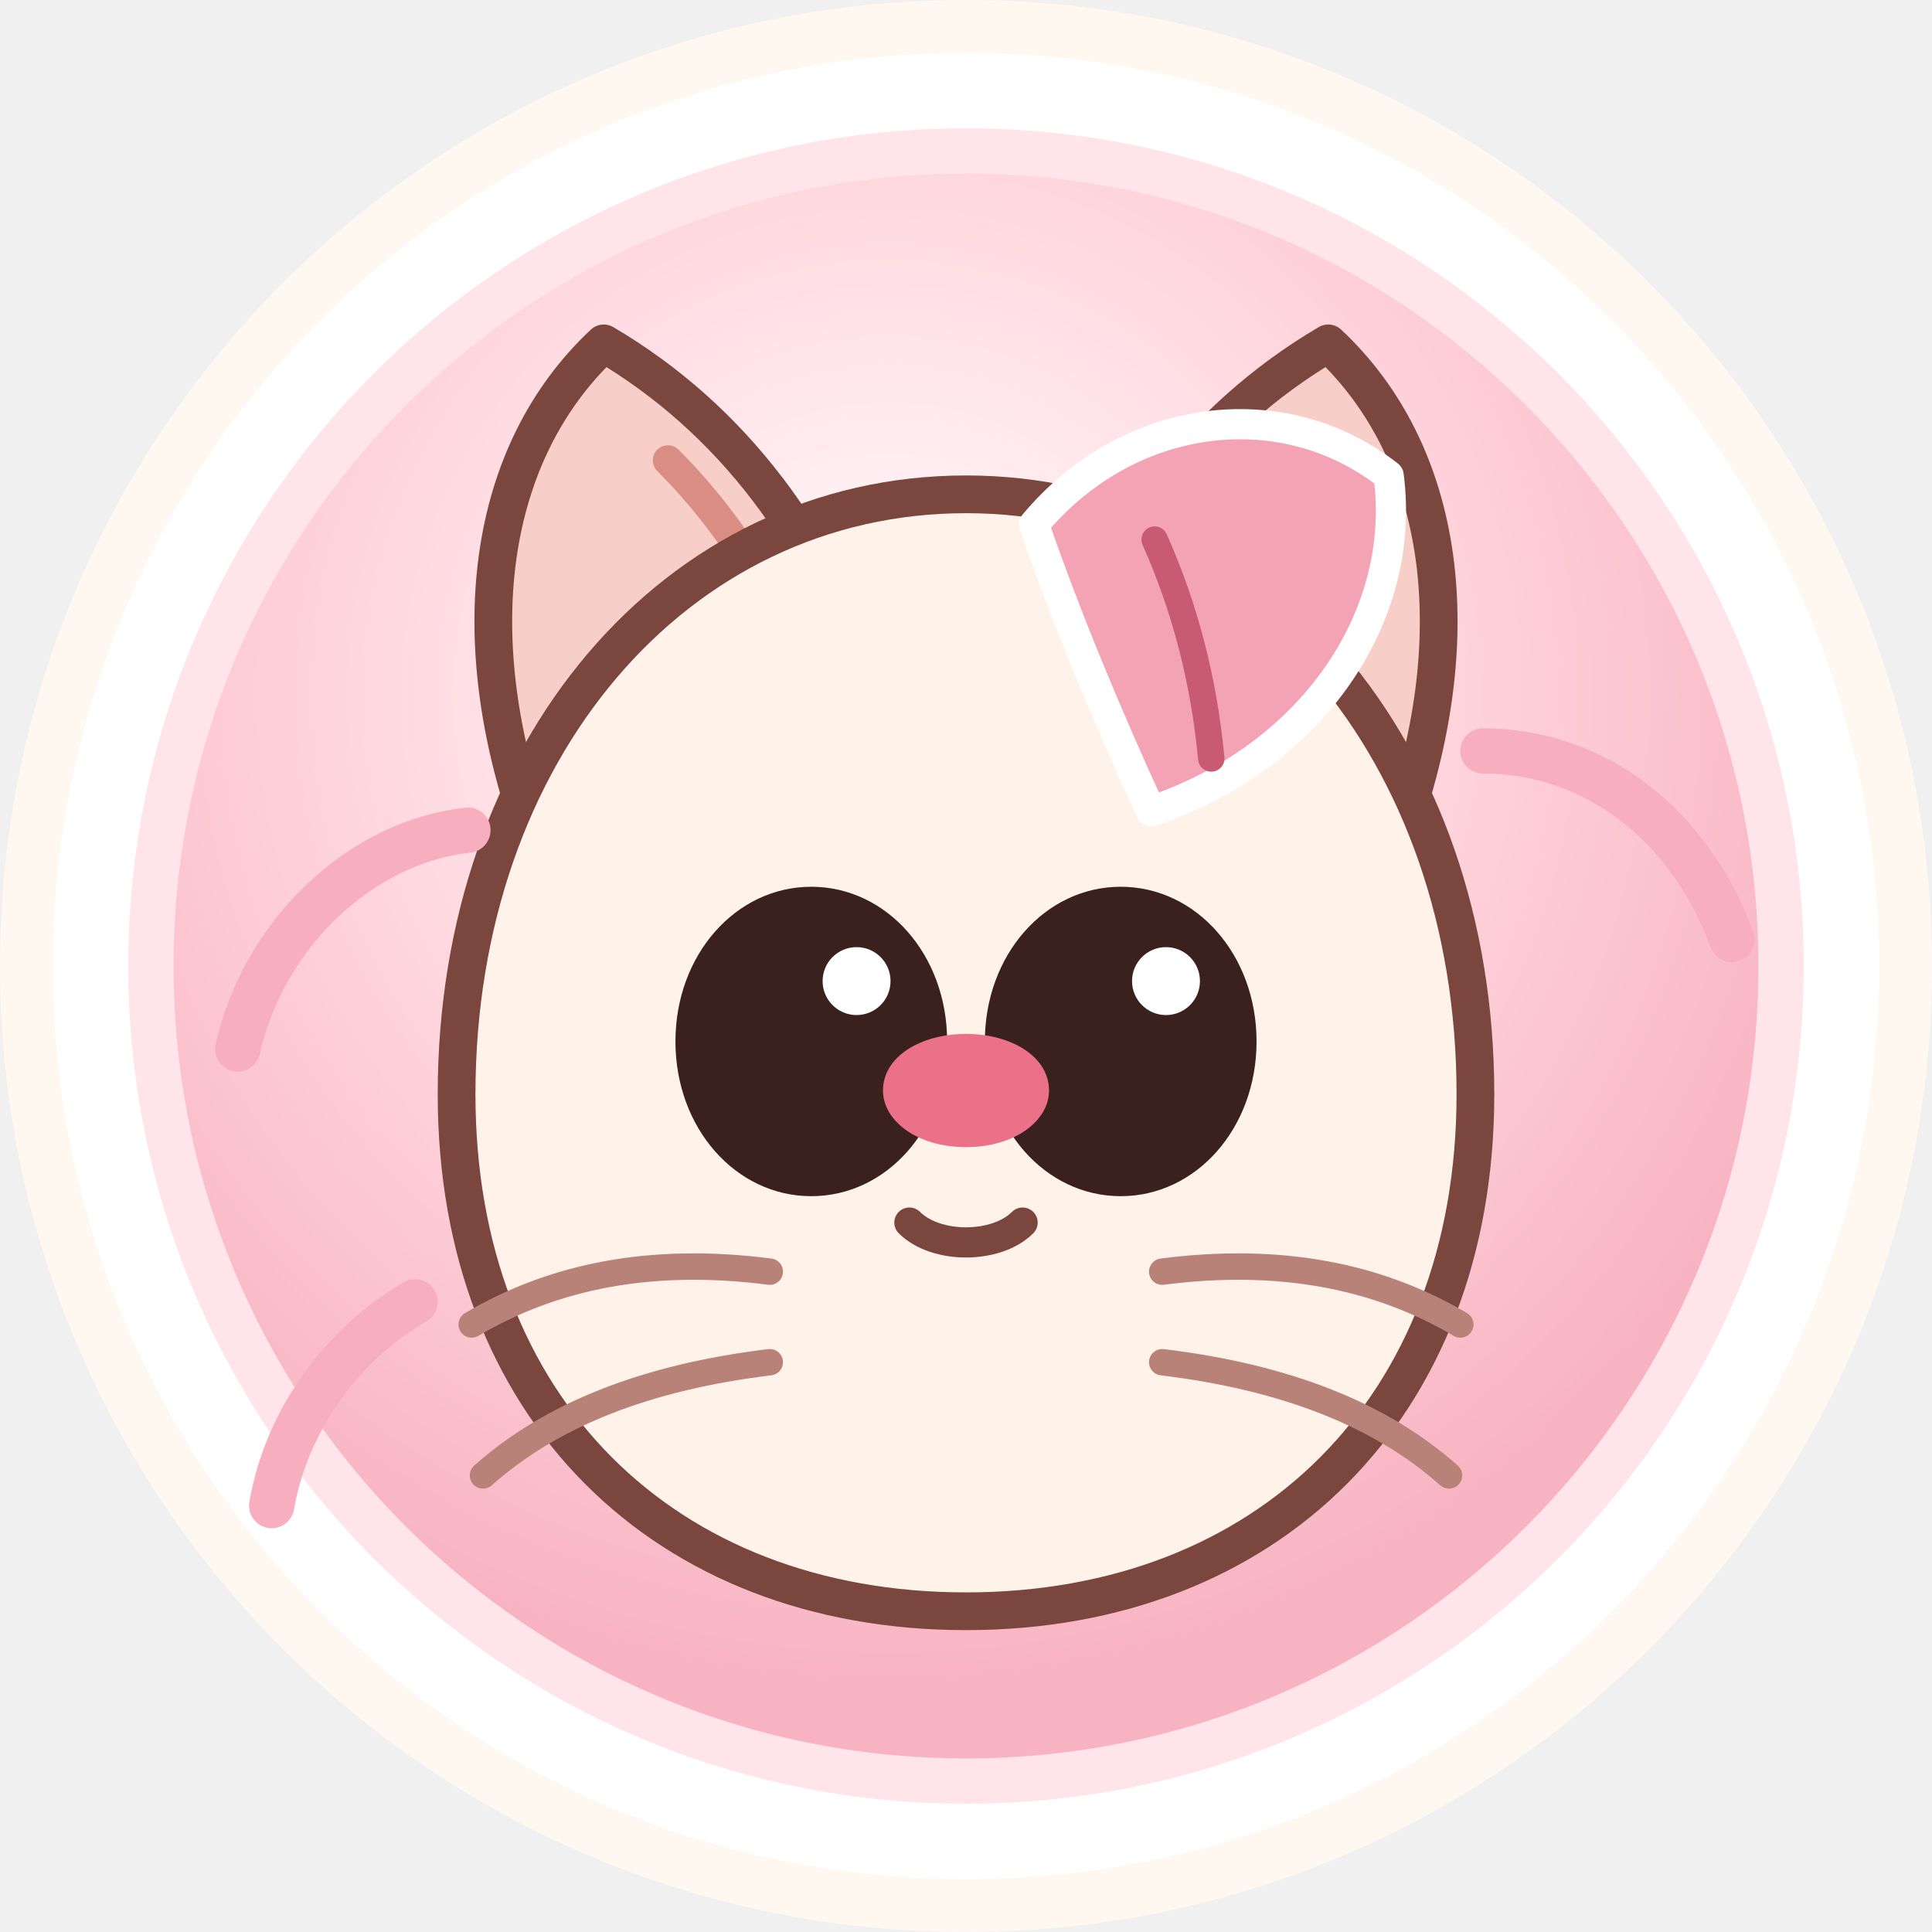
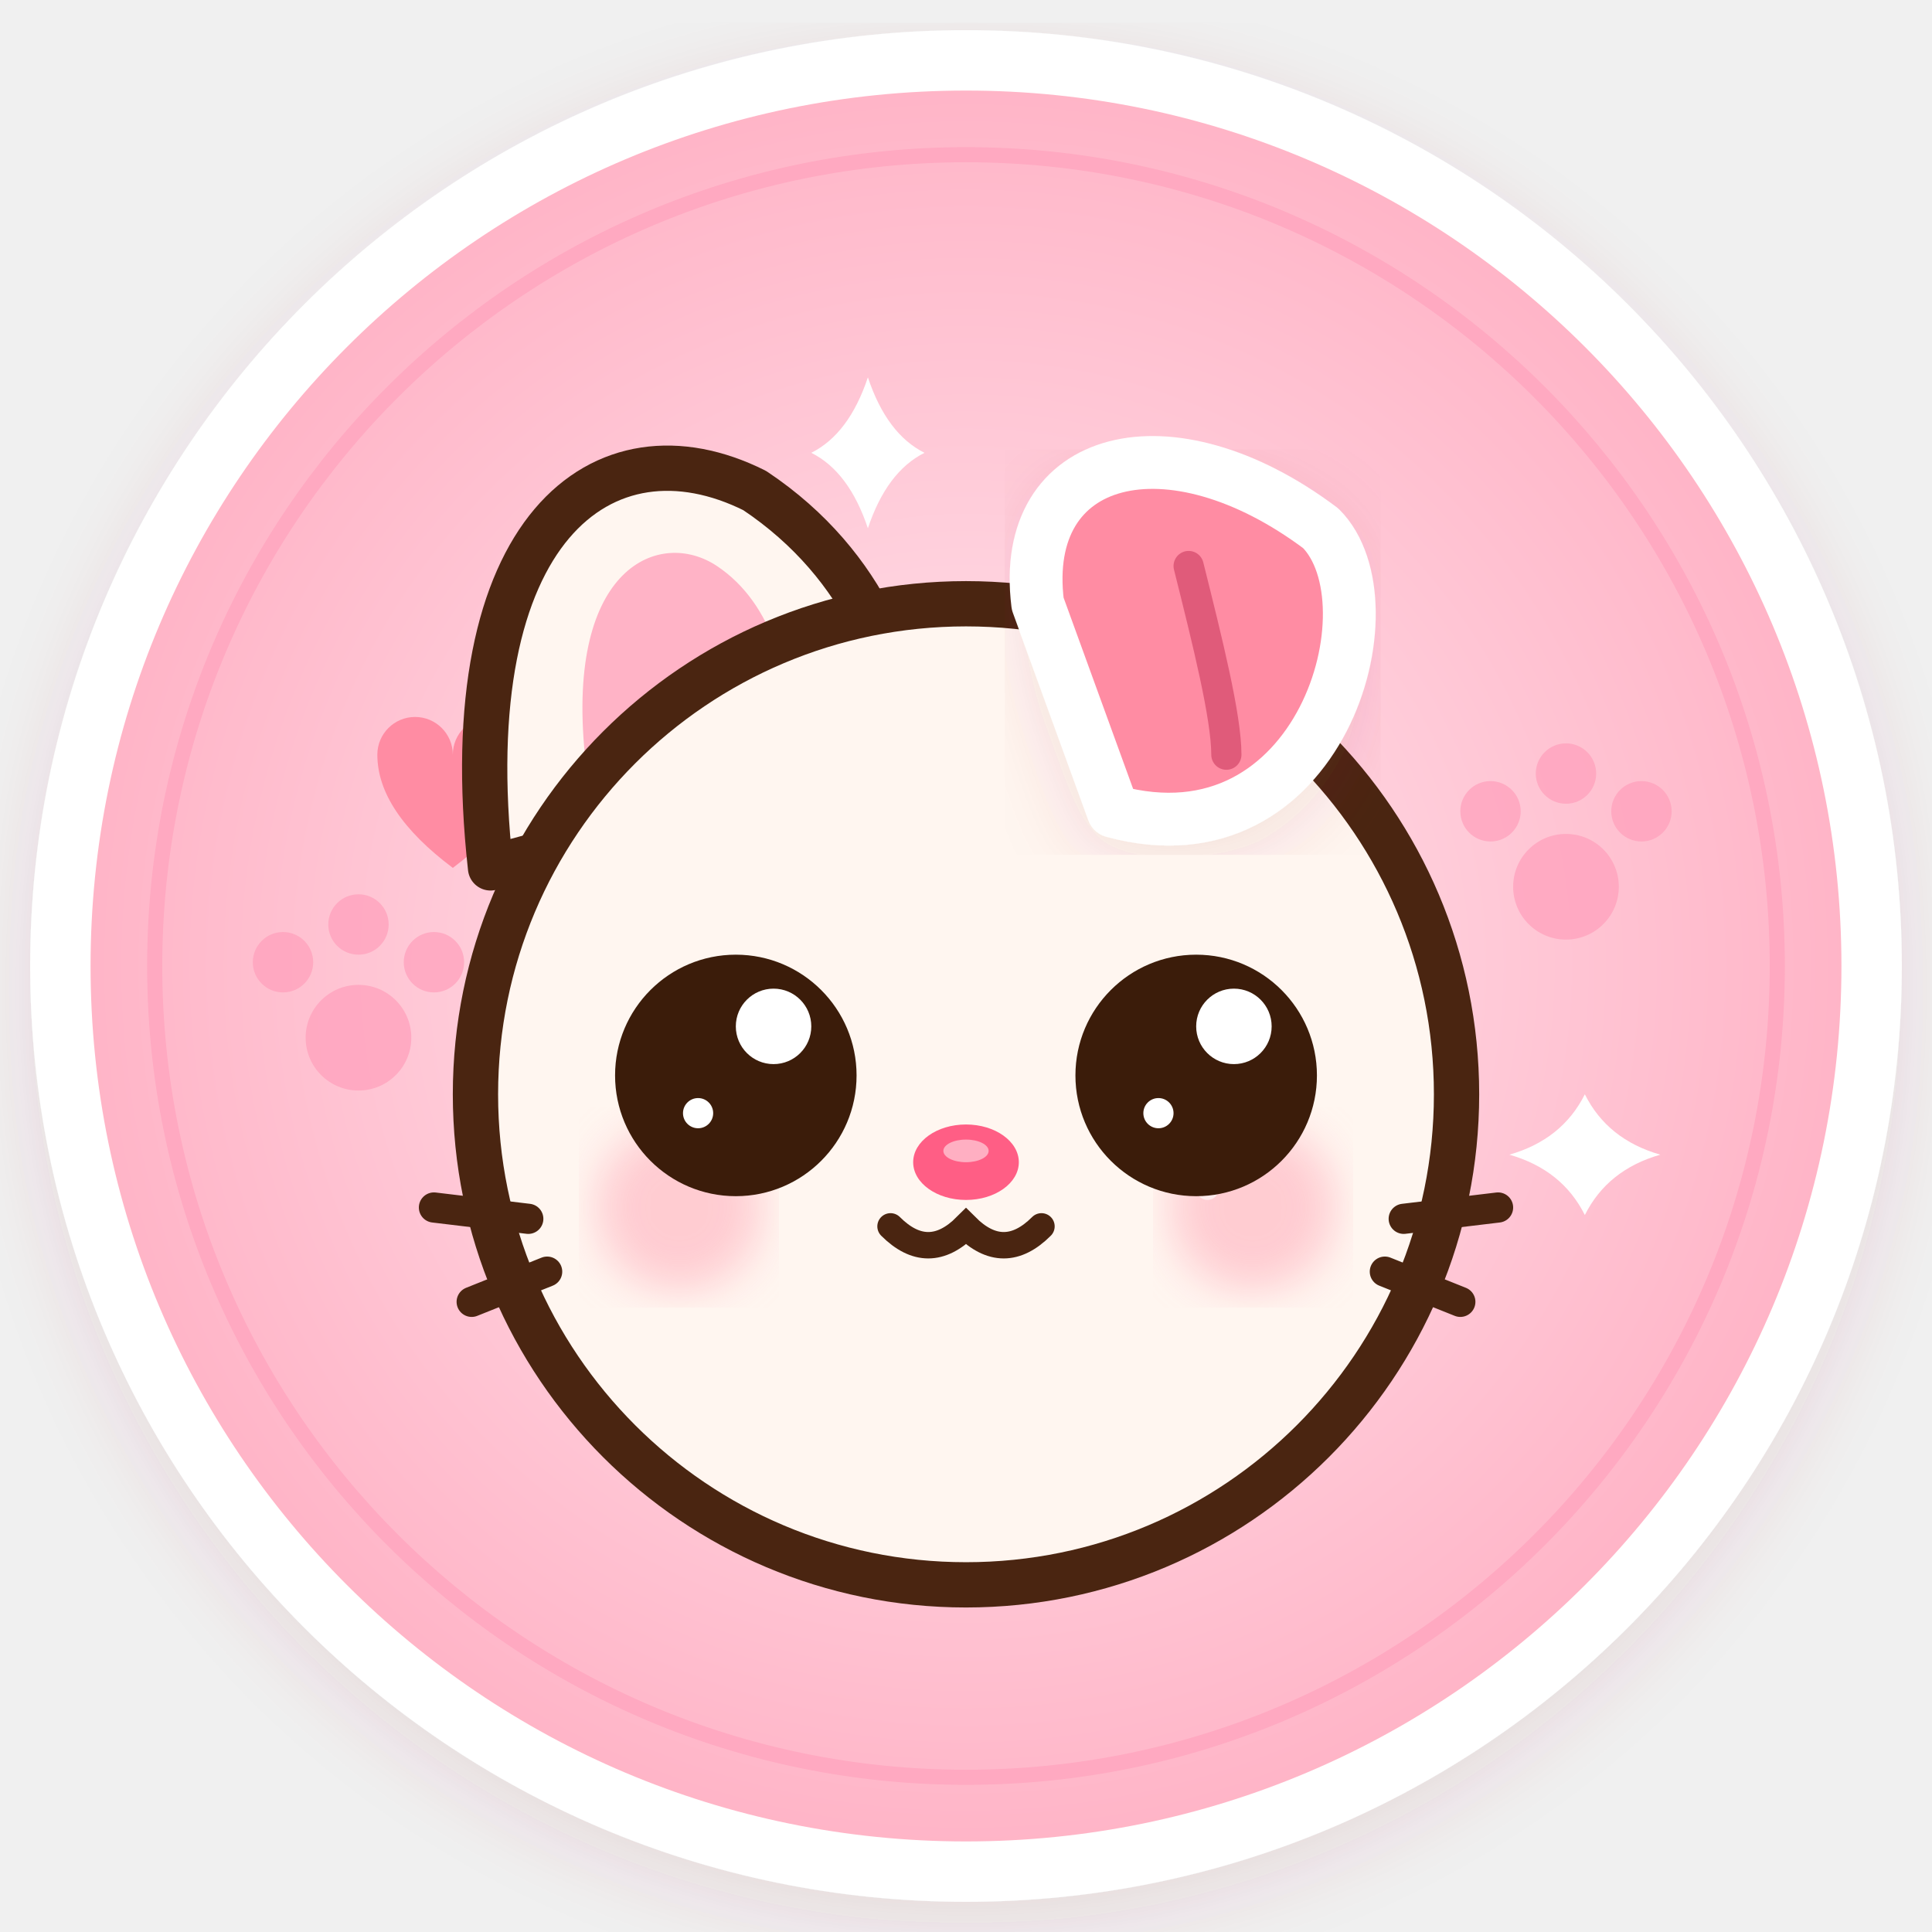
<svg xmlns="http://www.w3.org/2000/svg" width="512" height="512" viewBox="0 0 512 512" fill="none">
-   <rect width="512" height="512" rx="256" fill="#FFF8F1" />
-   <circle cx="256" cy="256" r="232" fill="#FFE4EA" stroke="#FFFFFF" stroke-width="20" />
-   <circle cx="256" cy="256" r="210" fill="url(#bg)" />
-   <path d="M142 223c-20-54-13-103 18-132 34 20 58 52 72 94" fill="#F8CFC8" stroke="#7A463D" stroke-width="10" stroke-linejoin="round" />
-   <path d="M370 223c20-54 13-103-18-132-34 20-58 52-72 94" fill="#F8CFC8" stroke="#7A463D" stroke-width="10" stroke-linejoin="round" />
-   <path d="M177 122c18 18 31 40 40 66" stroke="#D98D83" stroke-width="8" stroke-linecap="round" />
-   <path d="M335 122c-18 18-31 40-40 66" stroke="#D98D83" stroke-width="8" stroke-linecap="round" />
-   <path d="M121 290c0-91 58-159 135-159s135 68 135 159c0 83-55 137-135 137S121 373 121 290Z" fill="#FFF2E8" stroke="#7A463D" stroke-width="10" />
-   <path d="M179 276c0-23 16-41 36-41s36 18 36 41-16 41-36 41-36-18-36-41Z" fill="#3A211D" />
-   <path d="M261 276c0-23 16-41 36-41s36 18 36 41-16 41-36 41-36-18-36-41Z" fill="#3A211D" />
-   <circle cx="227" cy="260" r="9" fill="#FFFFFF" />
-   <circle cx="309" cy="260" r="9" fill="#FFFFFF" />
-   <path d="M241 324c7 7 23 7 30 0" stroke="#7A463D" stroke-width="8" stroke-linecap="round" />
-   <path d="M256 304c-13 0-22-7-22-15 0-9 10-15 22-15s22 6 22 15c0 8-9 15-22 15Z" fill="#EA7188" />
-   <path d="M204 337c-31-4-57 1-79 14" stroke="#B98278" stroke-width="7" stroke-linecap="round" />
-   <path d="M204 361c-33 4-58 14-76 30" stroke="#B98278" stroke-width="7" stroke-linecap="round" />
-   <path d="M308 337c31-4 57 1 79 14" stroke="#B98278" stroke-width="7" stroke-linecap="round" />
-   <path d="M308 361c33 4 58 14 76 30" stroke="#B98278" stroke-width="7" stroke-linecap="round" />
-   <path d="M274 139c25-30 66-35 94-13 5 38-21 75-63 89-11-24-22-50-31-76Z" fill="#F4A3B4" stroke="#FFFFFF" stroke-width="8" stroke-linejoin="round" />
-   <path d="M306 143c8 18 13 37 15 58" stroke="#C85A72" stroke-width="7" stroke-linecap="round" />
-   <path d="M124 220c-28 3-54 27-61 58" stroke="#F7AFC0" stroke-width="12" stroke-linecap="round" />
-   <path d="M110 345c-19 11-34 31-38 54" stroke="#F7AFC0" stroke-width="12" stroke-linecap="round" />
-   <path d="M393 199c30 0 55 20 66 50" stroke="#F7AFC0" stroke-width="12" stroke-linecap="round" />
  <defs>
-     <radialGradient id="bg" cx="0" cy="0" r="1" gradientUnits="userSpaceOnUse" gradientTransform="translate(236 184) rotate(78) scale(263)">
-       <stop stop-color="#FFFFFF" />
-       <stop offset="0.54" stop-color="#FFD6DE" />
-       <stop offset="1" stop-color="#F8B3C2" />
+     <radialGradient id="bg" cx="50%" cy="50%" r="50%">
+       <stop offset="0%" stop-color="#FFE8EF" />
+       <stop offset="100%" stop-color="#FFB3C6" />
    </radialGradient>
+     <filter id="shadow">
+       <feDropShadow dx="0" dy="6" stdDeviation="10" flood-color="#A03045" flood-opacity="0.12" />
+     </filter>
+     <filter id="blur">
+       <feGaussianBlur stdDeviation="6" />
+     </filter>
  </defs>
+   <circle cx="256" cy="256" r="240" fill="url(#bg)" stroke="#FFFFFF" stroke-width="16" filter="url(#shadow)" />
+   <circle cx="256" cy="256" r="215" fill="none" stroke="#FF9EBA" stroke-width="4" opacity="0.6" />
+   <path d="M230 100 Q 235 115 245 120 Q 235 125 230 140 Q 225 125 215 120 Q 225 115 230 100 Z" fill="#FFFFFF" />
+   <path d="M420 290 Q 426 302 440 306 Q 426 310 420 322 Q 414 310 400 306 Q 414 302 420 290 Z" fill="#FFFFFF" />
+   <path d="M100 200 A 10 10 0 0 1 120 200 A 10 10 0 0 1 140 200 Q 140 215 120 230 Q 100 215 100 200 Z" fill="#FF8CA3" />
+   <g fill="#FF9EBA" opacity="0.7">
+     <circle cx="95" cy="275" r="14" />
+     <circle cx="75" cy="255" r="8" />
+     <circle cx="95" cy="245" r="8" />
+     <circle cx="115" cy="255" r="8" />
+     <circle cx="415" cy="235" r="14" />
+     <circle cx="395" cy="215" r="8" />
+     <circle cx="415" cy="205" r="8" />
+     <circle cx="435" cy="215" r="8" />
+   </g>
+   <path d="M130 230 C 120 140, 160 110, 200 130 C 230 150, 240 180, 240 200 Z" fill="#FFF6F0" stroke="#4A2511" stroke-width="12" stroke-linejoin="round" />
+   <path d="M155 200 C 150 150, 175 140, 190 150 C 205 160, 210 180, 210 200 Z" fill="#FFB3C6" />
+   <circle cx="256" cy="290" r="130" fill="#FFF6F0" stroke="#4A2511" stroke-width="12" />
+   <path d="M275 160 C 270 120, 310 110, 350 140 C 370 160, 350 230, 295 215 Z" fill="#FF8CA3" stroke="#FFFFFF" stroke-width="14" stroke-linejoin="round" filter="url(#shadow)" />
+   <path d="M315 150 C 320 170, 325 190, 325 200" stroke="#E05B7A" stroke-width="8" stroke-linecap="round" />
+   <circle cx="180" cy="320" r="22" fill="#FF8CA3" opacity="0.4" filter="url(#blur)" />
+   <circle cx="332" cy="320" r="22" fill="#FF8CA3" opacity="0.4" filter="url(#blur)" />
+   <circle cx="320" cy="315" r="3" fill="#FFFFFF" opacity="0.6" />
+   <circle cx="195" cy="285" r="32" fill="#3B1C0A" />
+   <circle cx="205" cy="272" r="10" fill="#FFFFFF" />
+   <circle cx="185" cy="295" r="4" fill="#FFFFFF" />
+   <circle cx="317" cy="285" r="32" fill="#3B1C0A" />
+   <circle cx="327" cy="272" r="10" fill="#FFFFFF" />
+   <circle cx="307" cy="295" r="4" fill="#FFFFFF" />
+   <ellipse cx="256" cy="308" rx="14" ry="10" fill="#FF5E85" />
+   <ellipse cx="256" cy="305" rx="6" ry="3" fill="#FFFFFF" opacity="0.5" />
+   <path d="M236 325 Q 246 335 256 325 Q 266 335 276 325" fill="none" stroke="#4A2511" stroke-width="7" stroke-linecap="round" />
+   <path d="M115 320 L 140 323" stroke="#4A2511" stroke-width="8" stroke-linecap="round" />
+   <path d="M125 345 L 145 337" stroke="#4A2511" stroke-width="8" stroke-linecap="round" />
+   <path d="M397 320 L 372 323" stroke="#4A2511" stroke-width="8" stroke-linecap="round" />
+   <path d="M387 345 L 367 337" stroke="#4A2511" stroke-width="8" stroke-linecap="round" />
</svg>
